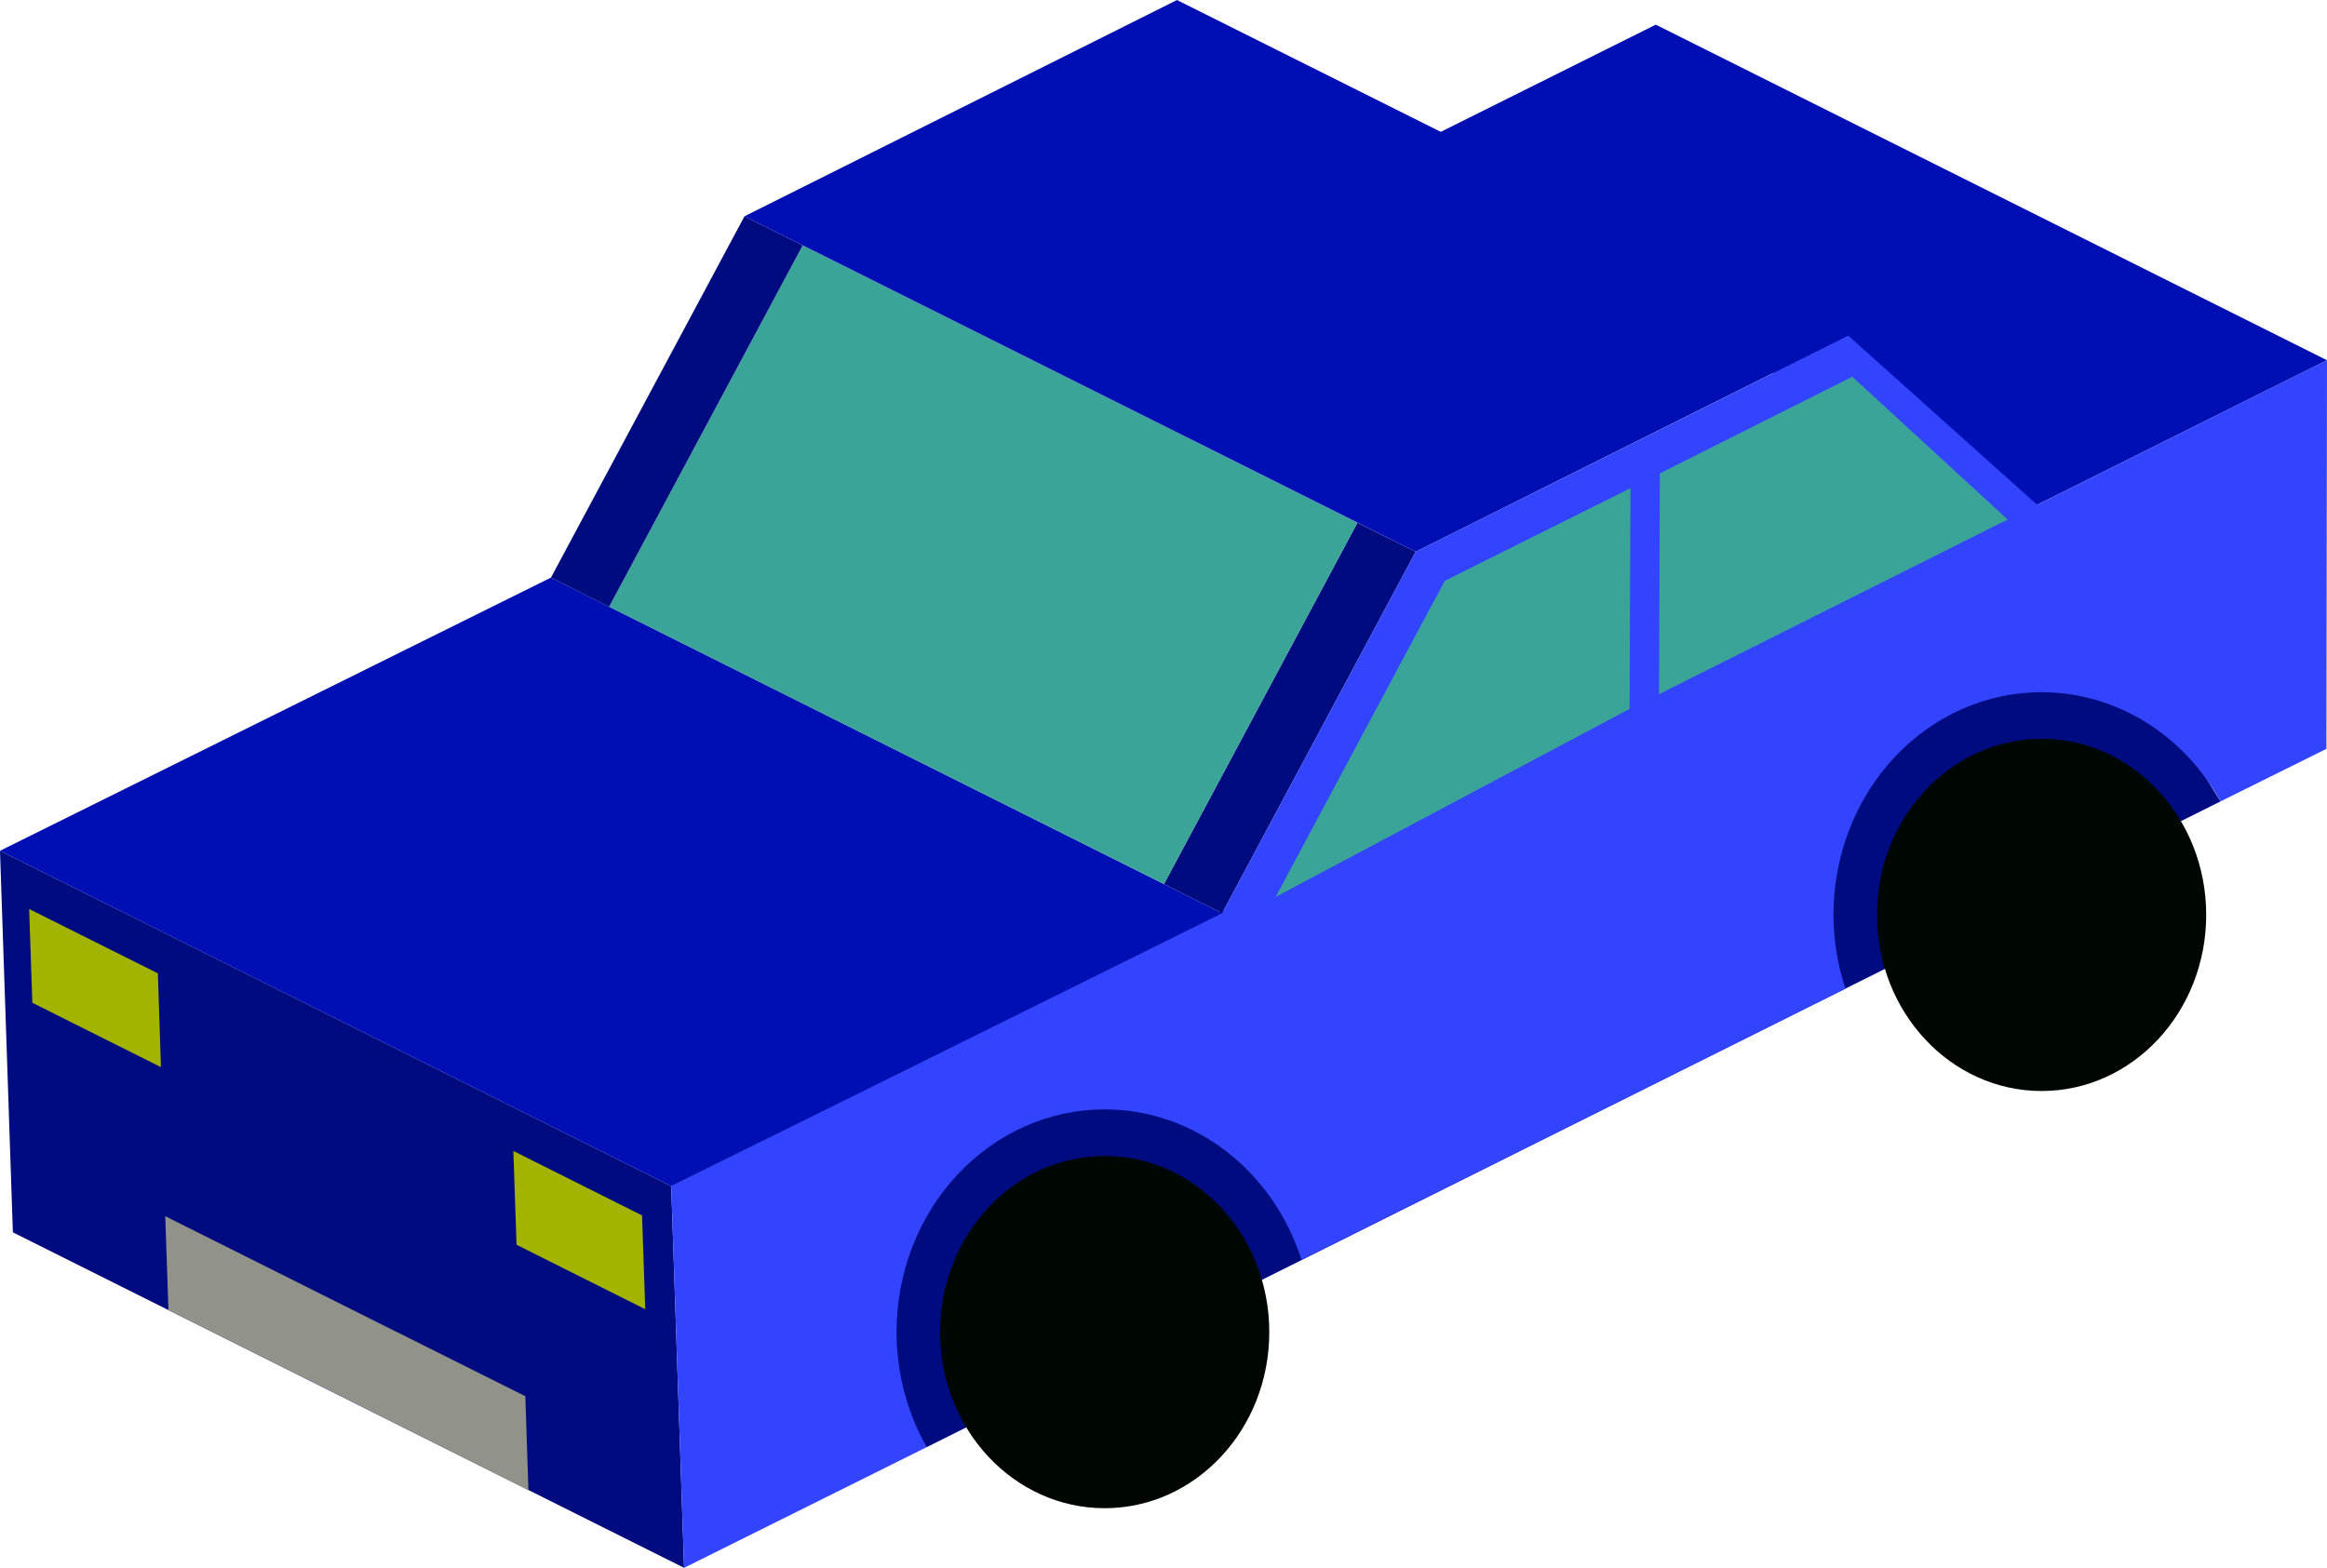
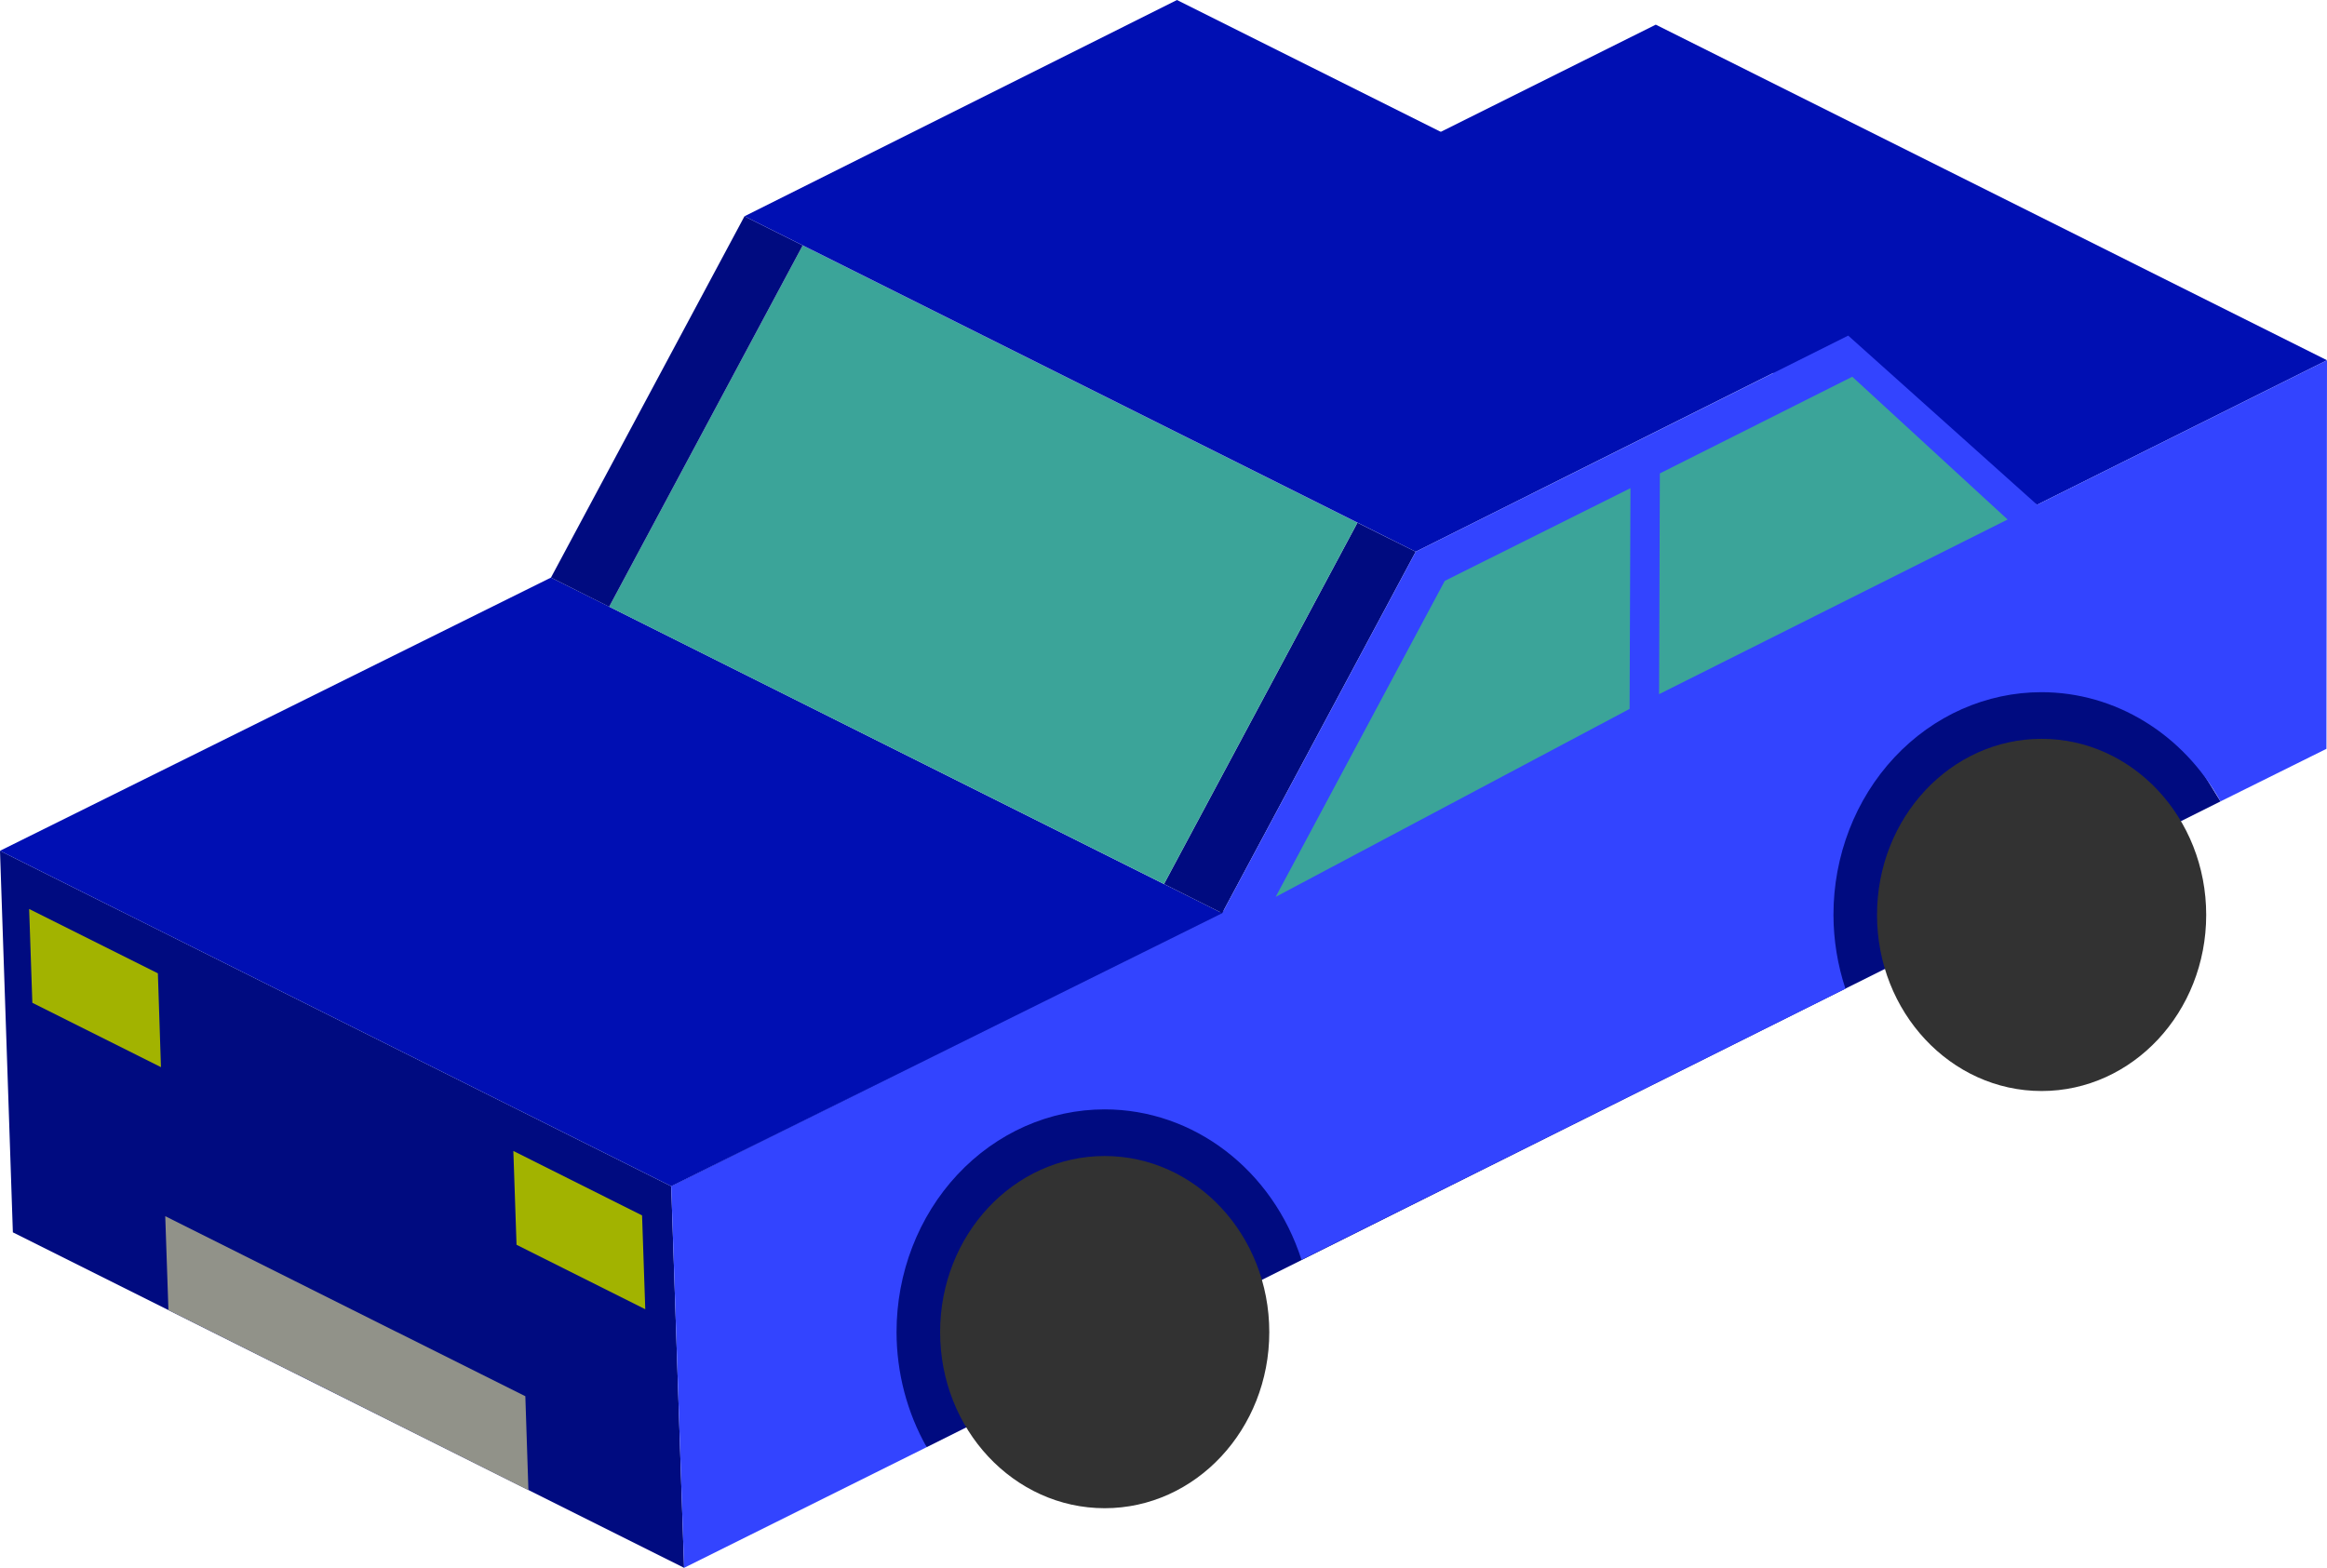
<svg xmlns="http://www.w3.org/2000/svg" width="79.94" height="53.874" viewBox="0 0 21.151 14.254" version="1.1" id="svg5">
  <defs id="defs2" />
  <g id="layer1">
    <path style="fill:#000b80;fill-opacity:1;stroke:none;stroke-width:0.265px;stroke-linecap:butt;stroke-linejoin:miter;stroke-opacity:1" d="M 8.423,13.157 20.183,7.286 18.516,4.589 6.101,10.785 Z" id="path39057" />
    <path style="fill:#000b80;fill-opacity:1;stroke:none;stroke-width:0.265px;stroke-linecap:butt;stroke-linejoin:miter;stroke-opacity:1" d="M 0,7.735 6.101,10.785 6.218,14.254 0.117,11.204 Z" id="path33123" />
    <path style="fill:#000fb3;fill-opacity:1;stroke:none;stroke-width:0.265px;stroke-linecap:butt;stroke-linejoin:miter;stroke-opacity:1" d="M -8.8e-5,7.735 5.008,5.251 11.109,8.302 6.101,10.785 Z" id="path33125" />
    <path id="path33127" style="fill:#000b80;fill-opacity:1;stroke:none;stroke-width:0.265px;stroke-linecap:butt;stroke-linejoin:miter;stroke-opacity:1" d="M 12.338,4.752 10.58,8.037 11.109,8.302 12.868,5.016 Z" />
    <path id="path33129" style="fill:#3ba499;fill-opacity:1;stroke:none;stroke-width:0.265px;stroke-linecap:butt;stroke-linejoin:miter;stroke-opacity:1" d="M 7.296,2.231 5.537,5.516 10.58,8.037 12.338,4.752 Z" />
    <path id="path33131" style="fill:#000b80;fill-opacity:1;stroke:none;stroke-width:0.265px;stroke-linecap:butt;stroke-linejoin:miter;stroke-opacity:1" d="M 6.767,1.966 5.008,5.251 5.537,5.516 7.296,2.231 Z" />
    <path style="fill:#000fb3;fill-opacity:1;stroke:none;stroke-width:0.265px;stroke-linecap:butt;stroke-linejoin:miter;stroke-opacity:1" d="M 6.767,1.966 10.698,0 16.799,3.05 12.868,5.016 Z" id="path33133" />
    <path style="fill:#000fb3;fill-opacity:1;stroke:none;stroke-width:0.265px;stroke-linecap:butt;stroke-linejoin:miter;stroke-opacity:1" d="M 12.415,1.538 18.516,4.589 21.151,3.275 15.05,0.224 Z" id="path33135" />
    <path id="path33121" style="fill:#3344ff;fill-opacity:1;stroke:none;stroke-width:0.265px;stroke-linecap:butt;stroke-linejoin:miter;stroke-opacity:1" d="M 16.799,3.051 12.868,5.016 11.109,8.302 6.101,10.785 6.218,14.254 8.423,13.157 A 1.891,2.024 0 0 1 8.149,12.111 1.891,2.024 0 0 1 10.041,10.086 1.891,2.024 0 0 1 11.83,11.454 L 16.774,8.989 A 1.891,2.024 0 0 1 16.665,8.318 1.891,2.024 0 0 1 18.557,6.293 1.891,2.024 0 0 1 20.183,7.286 L 21.146,6.808 21.151,3.275 18.516,4.589 Z" />
-     <ellipse style="fill:#000700;fill-opacity:1;fill-rule:evenodd;stroke:none;stroke-width:0.021;stroke-miterlimit:4;stroke-dasharray:none;stroke-opacity:1" id="ellipse34752" cx="10.041" cy="12.111" rx="1.496" ry="1.601" />
-     <ellipse style="fill:#000700;fill-opacity:1;fill-rule:evenodd;stroke:none;stroke-width:0.021;stroke-miterlimit:4;stroke-dasharray:none;stroke-opacity:1" id="ellipse34931" cx="18.557" cy="8.318" rx="1.496" ry="1.601" />
+     <ellipse style="fill:#323232;fill-opacity:1;fill-rule:evenodd;stroke:none;stroke-width:0.021;stroke-miterlimit:4;stroke-dasharray:none;stroke-opacity:1" id="ellipse34752" cx="10.041" cy="12.111" rx="1.496" ry="1.601" />
+     <ellipse style="fill:#323232;fill-opacity:1;fill-rule:evenodd;stroke:none;stroke-width:0.021;stroke-miterlimit:4;stroke-dasharray:none;stroke-opacity:1" id="ellipse34931" cx="18.557" cy="8.318" rx="1.496" ry="1.601" />
    <path id="path34969" style="fill:#a2b300;fill-opacity:1;stroke:none;stroke-width:0.265;stroke-linecap:butt;stroke-linejoin:miter;stroke-miterlimit:4;stroke-dasharray:none;stroke-opacity:1" d="M 4.666,10.464 4.695,11.317 5.865,11.903 5.836,11.05 Z" />
    <path id="path35479" style="fill:#a2b300;fill-opacity:1;stroke:none;stroke-width:0.265;stroke-linecap:butt;stroke-linejoin:miter;stroke-miterlimit:4;stroke-dasharray:none;stroke-opacity:1" d="M 0.265,8.264 0.294,9.117 1.463,9.702 1.435,8.849 Z" />
    <path id="path35709" style="fill:#919289;fill-opacity:1;stroke:none;stroke-width:0.265;stroke-linecap:butt;stroke-linejoin:miter;stroke-miterlimit:4;stroke-dasharray:none;stroke-opacity:1" d="M 1.502,11.057 1.531,11.911 2.701,12.496 V 12.495 L 3.633,12.962 4.803,13.548 4.775,12.694 3.605,12.109 V 12.109 H 3.604 L 2.673,11.643 Z" />
    <path id="path36165" style="fill:#3ba499;fill-opacity:1;stroke:none;stroke-width:0.265px;stroke-linecap:butt;stroke-linejoin:miter;stroke-opacity:1" d="M 14.82,4.438 13.132,5.281 11.595,8.154 14.812,6.445 Z" />
    <path id="path38215" style="fill:#3ba499;fill-opacity:1;stroke:none;stroke-width:0.238px;stroke-linecap:butt;stroke-linejoin:miter;stroke-opacity:1" d="M 15.08,6.311 18.248,4.723 16.836,3.425 15.087,4.304 Z" />
  </g>
</svg>
